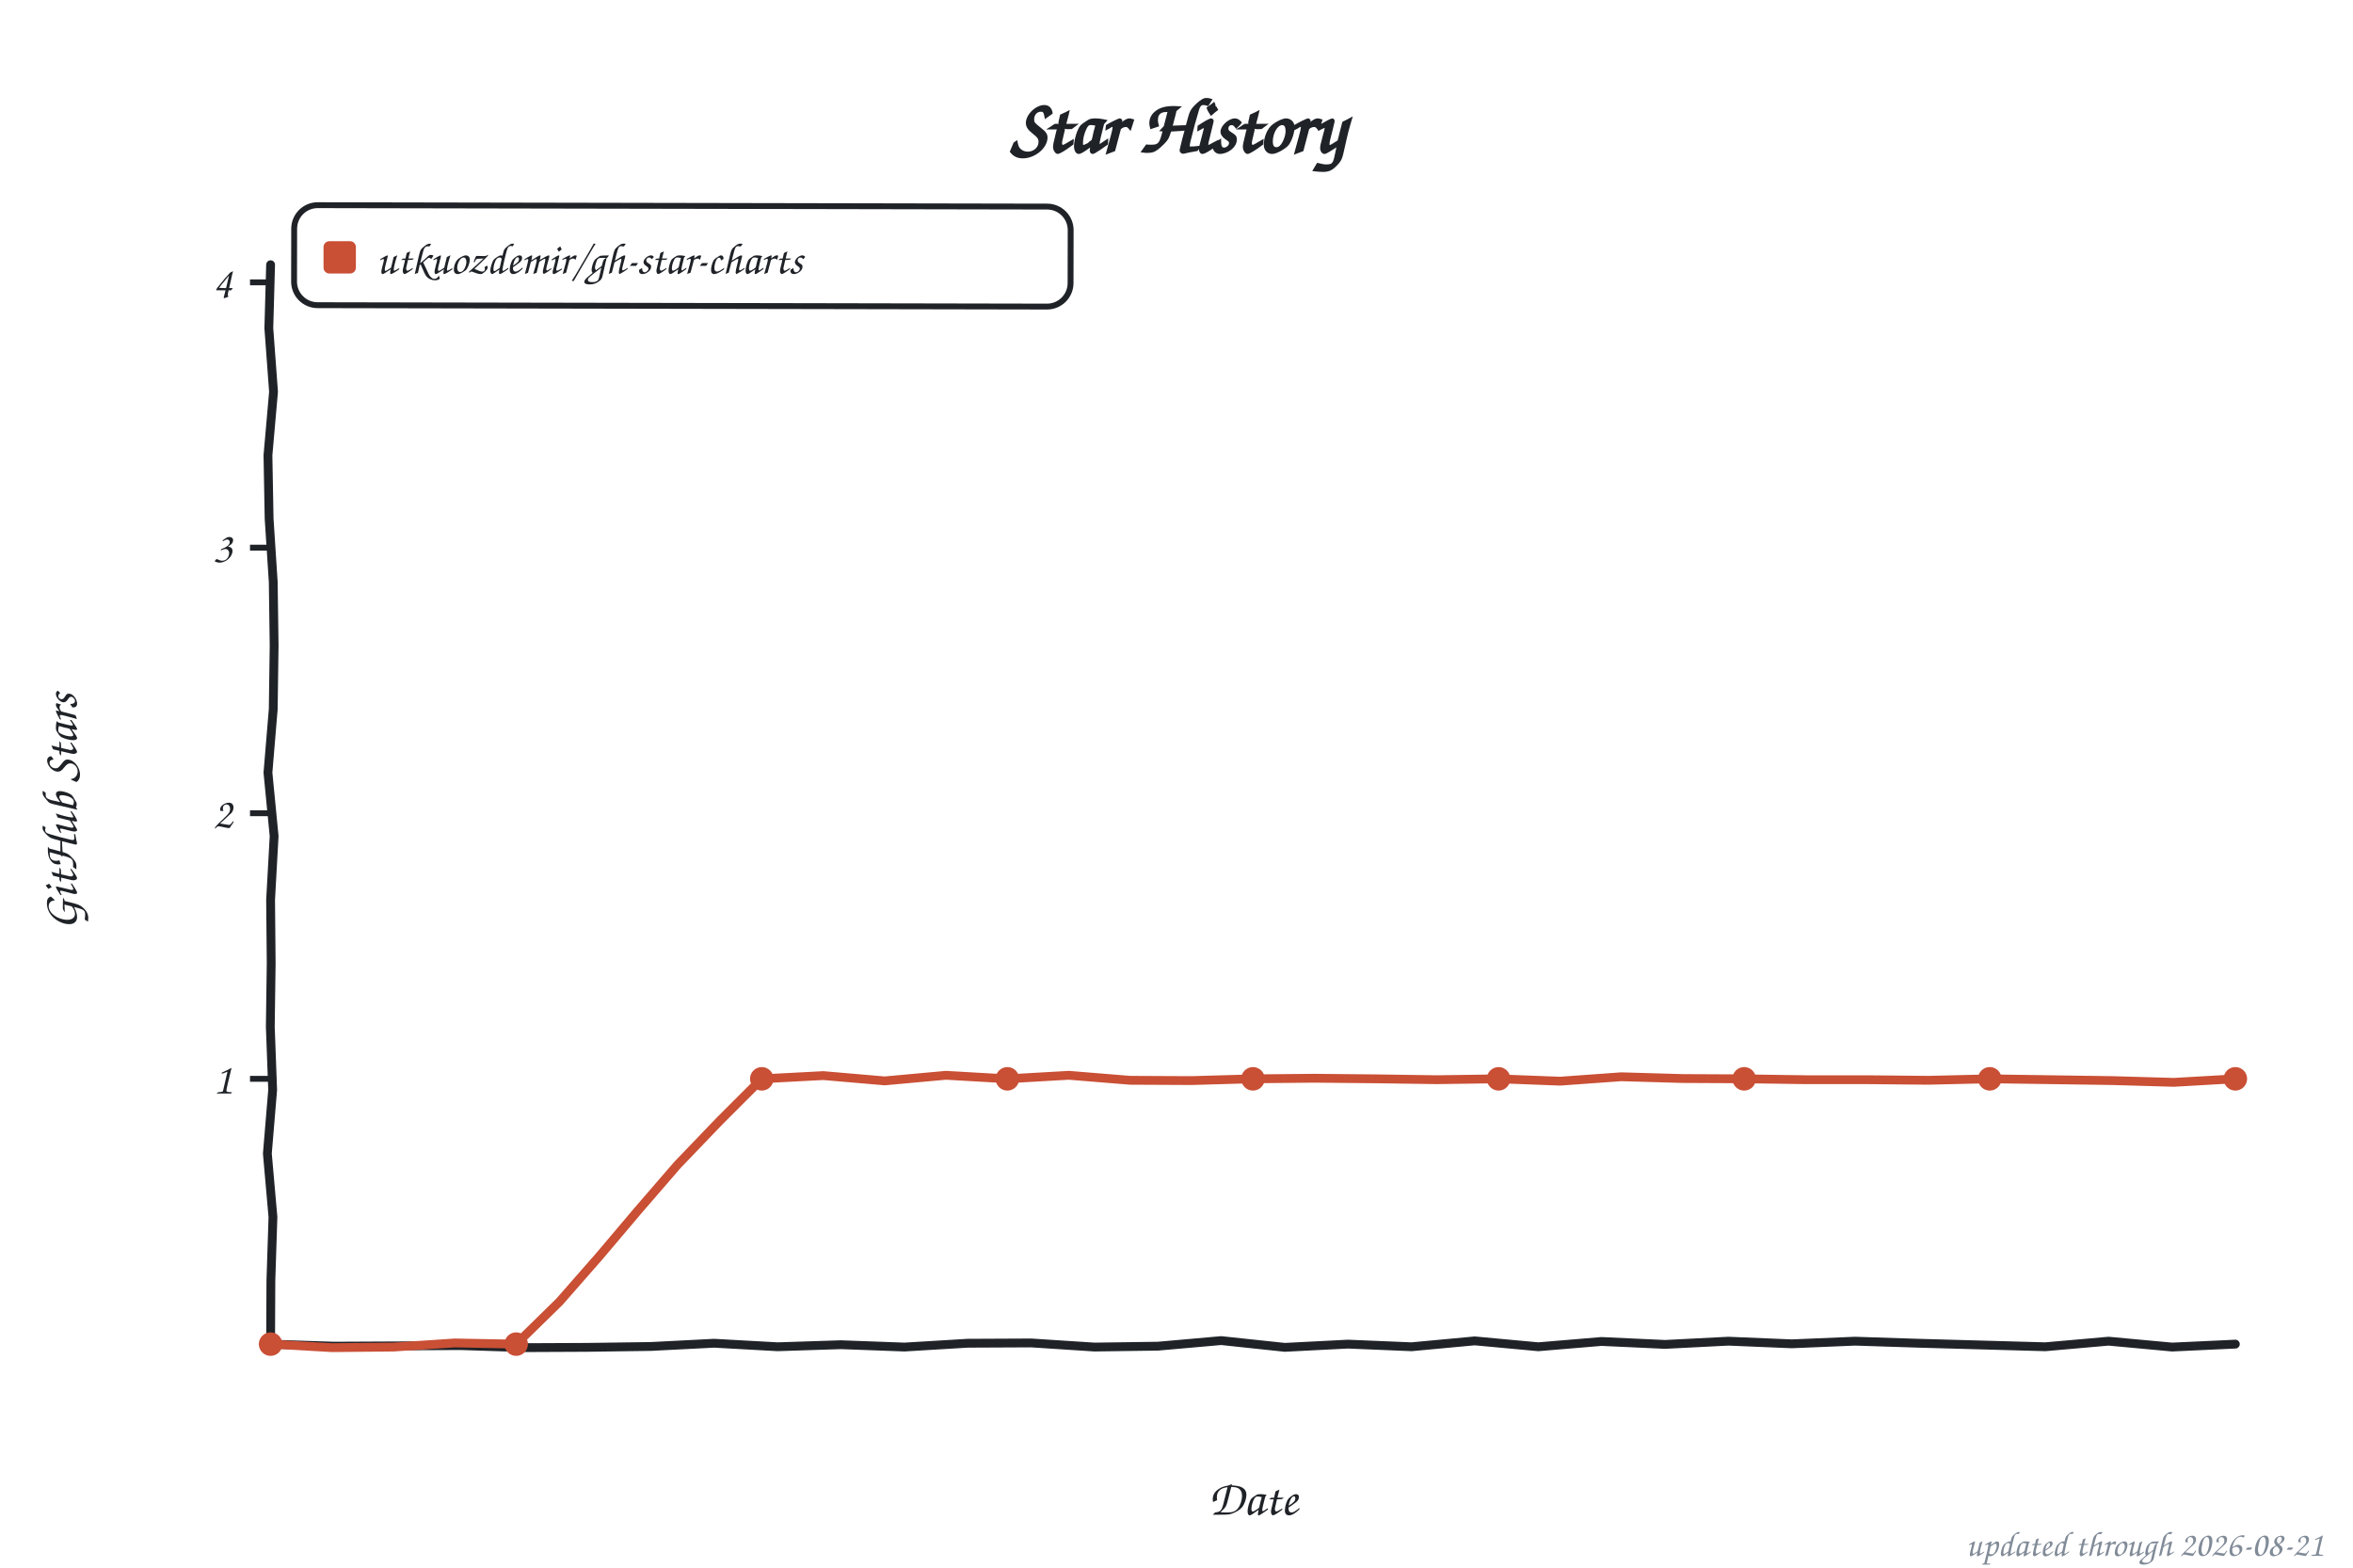
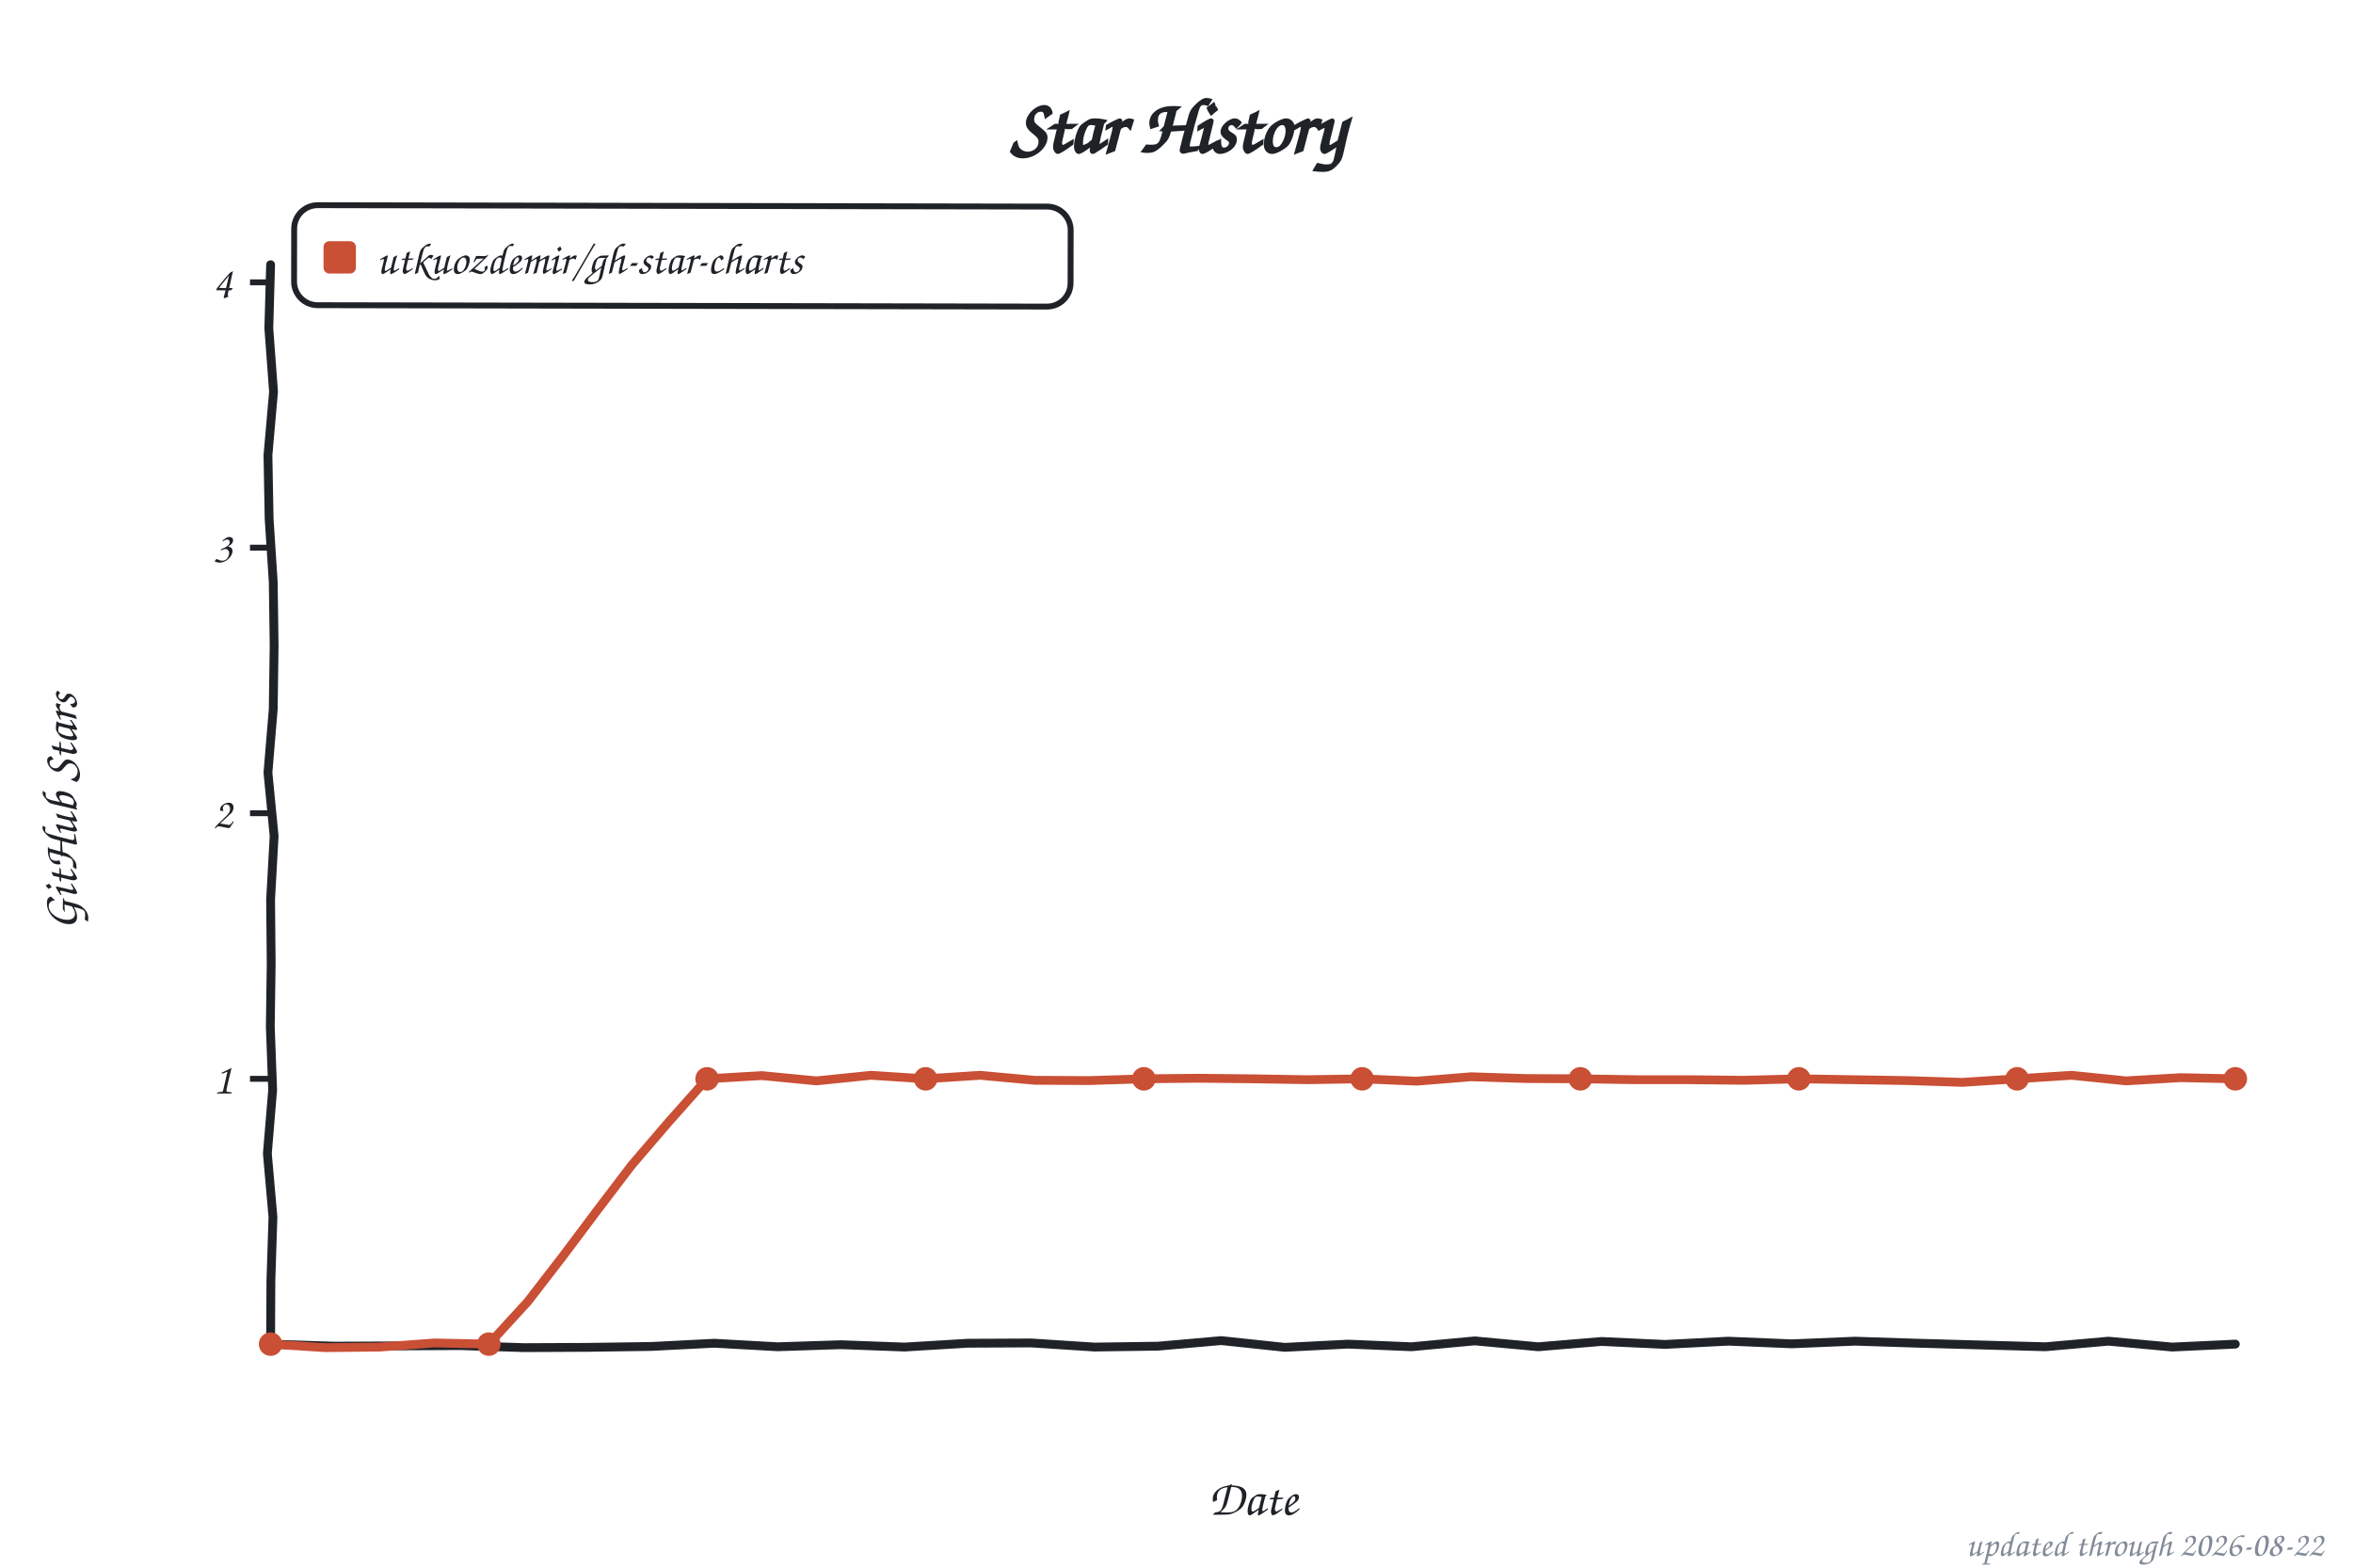
<svg xmlns="http://www.w3.org/2000/svg" width="800" height="533" viewBox="0 0 800 533" role="img" aria-label="Star history of utkuozdemir/gh-star-charts">
  <style>text{font-family:"Comic Sans MS","Chalkboard SE","Comic Neue","Marker Felt",cursive}</style>
  <text x="400" y="52" font-size="26" font-weight="bold" text-anchor="middle" fill="#1f2328">Star History</text>
  <rect x="100" y="70" width="264" height="34" rx="8" fill="none" stroke="#1f2328" stroke-width="2" transform="rotate(0.11 232 87)" />
  <rect x="110" y="82" width="11" height="11" rx="2" fill="#c94f35" />
  <text x="128" y="93" font-size="15" fill="#1f2328" textLength="225" lengthAdjust="spacingAndGlyphs">utkuozdemir/gh-star-charts</text>
  <line x1="85" y1="366.8" x2="92" y2="366.8" stroke="#1f2328" stroke-width="2" />
  <text x="79" y="371.8" font-size="15" text-anchor="end" fill="#1f2328">1</text>
  <line x1="85" y1="276.5" x2="92" y2="276.5" stroke="#1f2328" stroke-width="2" />
  <text x="79" y="281.5" font-size="15" text-anchor="end" fill="#1f2328">2</text>
  <line x1="85" y1="186.2" x2="92" y2="186.2" stroke="#1f2328" stroke-width="2" />
  <text x="79" y="191.2" font-size="15" text-anchor="end" fill="#1f2328">3</text>
  <line x1="85" y1="96.0" x2="92" y2="96.0" stroke="#1f2328" stroke-width="2" />
  <text x="79" y="101.0" font-size="15" text-anchor="end" fill="#1f2328">4</text>
  <text x="426" y="515" font-size="17" text-anchor="middle" fill="#1f2328">Date</text>
  <text x="26" y="276" font-size="17" text-anchor="middle" fill="#1f2328" transform="rotate(-90 26 276)">GitHub Stars</text>
  <path d="M 92.0,90.0 L 91.4,111.6 L 93.0,133.2 L 91.1,154.8 L 91.5,176.4 L 92.9,197.9 L 93.2,219.5 L 92.9,241.1 L 91.1,262.7 L 93.2,284.3 L 92.0,305.9 L 92.2,327.5 L 91.9,349.1 L 92.7,370.6 L 90.9,392.2 L 92.8,413.8 L 92.1,435.4 L 92.0,457.0 L 113.5,457.7 L 135.1,457.6 L 156.6,457.5 L 178.2,458.2 L 199.7,458.1 L 221.3,457.8 L 242.8,456.7 L 264.4,457.9 L 285.9,457.2 L 307.5,458.0 L 329.0,456.7 L 350.6,456.6 L 372.1,458.0 L 393.7,457.7 L 415.2,455.8 L 436.8,458.1 L 458.3,457.0 L 479.9,457.9 L 501.4,455.9 L 523.0,457.9 L 544.5,456.1 L 566.1,457.1 L 587.6,456.0 L 609.2,456.9 L 630.7,456.0 L 652.3,456.7 L 673.8,457.3 L 695.4,457.9 L 716.9,456.0 L 738.5,458.0 L 760.0,457.0" fill="none" stroke="#1f2328" stroke-width="3" stroke-linecap="round" stroke-linejoin="round" />
-   <path d="M 92.0,457.0 L 112.9,458.2 L 133.8,458.0 L 154.6,456.6 L 175.5,457.0 L 190.2,442.6 L 203.7,427.2 L 216.9,411.6 L 230.3,396.1 L 244.5,381.3 L 259.0,366.8 L 279.9,365.7 L 300.8,367.5 L 321.6,365.6 L 342.5,366.8 L 363.4,365.6 L 384.2,367.3 L 405.1,367.4 L 426.0,366.8 L 446.9,366.6 L 467.8,366.8 L 488.6,367.1 L 509.5,366.8 L 530.4,367.6 L 551.2,366.1 L 572.1,366.7 L 593.0,366.8 L 613.9,367.1 L 634.8,367.1 L 655.6,367.3 L 676.5,366.8 L 697.4,367.1 L 718.2,367.4 L 739.1,368.0 L 760.0,366.8" fill="none" stroke="#c94f35" stroke-width="3" stroke-linecap="round" stroke-linejoin="round" />
+   <path d="M 92.0,457.0 L 110.6,458.2 L 129.1,458.0 L 147.7,456.6 L 166.2,457.0 L 179.4,442.6 L 191.3,427.2 L 203.0,411.6 L 214.8,396.1 L 227.5,381.3 L 240.4,366.8 L 259.0,365.7 L 277.6,367.5 L 296.1,365.6 L 314.7,366.8 L 333.2,365.6 L 351.8,367.3 L 370.3,367.4 L 388.9,366.8 L 407.4,366.6 L 426.0,366.8 L 444.6,367.1 L 463.1,366.8 L 481.7,367.6 L 500.2,366.1 L 518.8,366.7 L 537.3,366.8 L 555.9,367.1 L 574.4,367.1 L 593.0,367.3 L 611.6,366.8 L 630.1,367.1 L 648.7,367.4 L 667.2,368.0 L 685.8,366.8 L 704.3,365.6 L 722.9,367.5 L 741.4,366.4 L 760.0,366.8" fill="none" stroke="#c94f35" stroke-width="3" stroke-linecap="round" stroke-linejoin="round" />
  <circle cx="92.0" cy="457.0" r="4" fill="#c94f35" />
-   <circle cx="175.5" cy="457.0" r="4" fill="#c94f35" />
-   <circle cx="259.0" cy="366.8" r="4" fill="#c94f35" />
-   <circle cx="342.5" cy="366.8" r="4" fill="#c94f35" />
-   <circle cx="426.0" cy="366.8" r="4" fill="#c94f35" />
-   <circle cx="509.5" cy="366.8" r="4" fill="#c94f35" />
-   <circle cx="593.0" cy="366.8" r="4" fill="#c94f35" />
-   <circle cx="676.5" cy="366.8" r="4" fill="#c94f35" />
+   <circle cx="166.2" cy="457.0" r="4" fill="#c94f35" />
+   <circle cx="240.4" cy="366.8" r="4" fill="#c94f35" />
+   <circle cx="314.7" cy="366.8" r="4" fill="#c94f35" />
+   <circle cx="388.9" cy="366.8" r="4" fill="#c94f35" />
+   <circle cx="463.1" cy="366.8" r="4" fill="#c94f35" />
+   <circle cx="537.3" cy="366.8" r="4" fill="#c94f35" />
+   <circle cx="611.6" cy="366.8" r="4" fill="#c94f35" />
+   <circle cx="685.8" cy="366.8" r="4" fill="#c94f35" />
  <circle cx="760.0" cy="366.8" r="4" fill="#c94f35" />
-   <text x="790" y="529" font-size="12" text-anchor="end" fill="#818b98">updated through 2026-08-21</text>
+   <text x="790" y="529" font-size="12" text-anchor="end" fill="#818b98">updated through 2026-08-22</text>
</svg>
